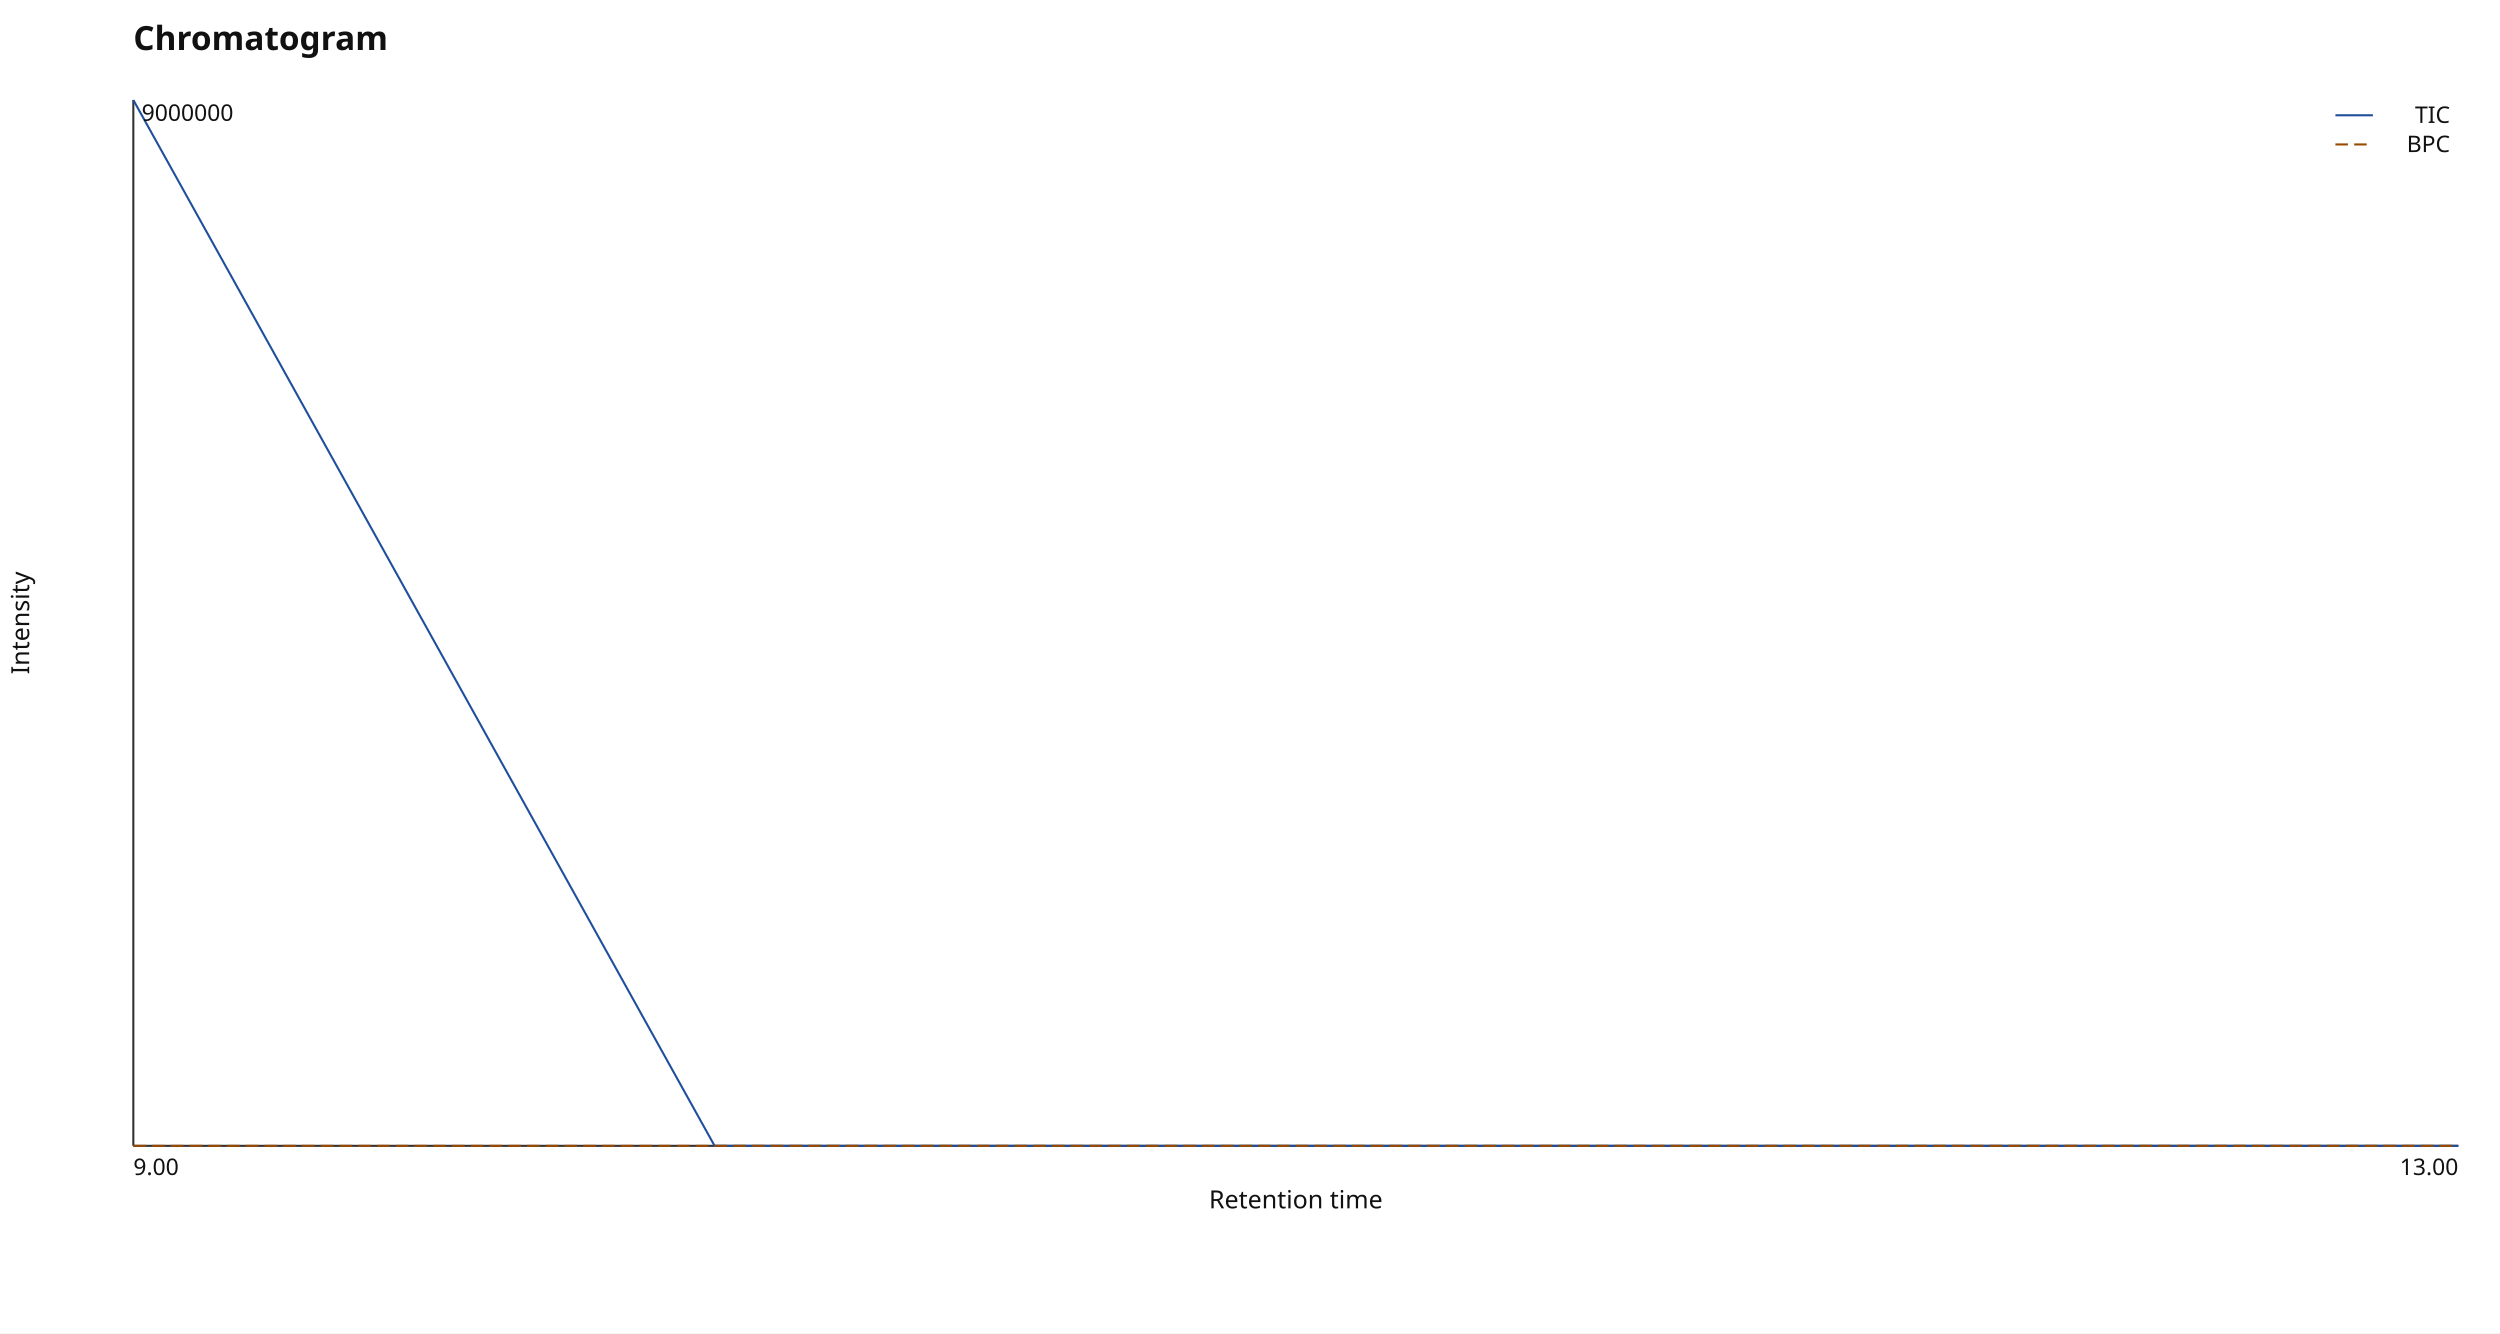
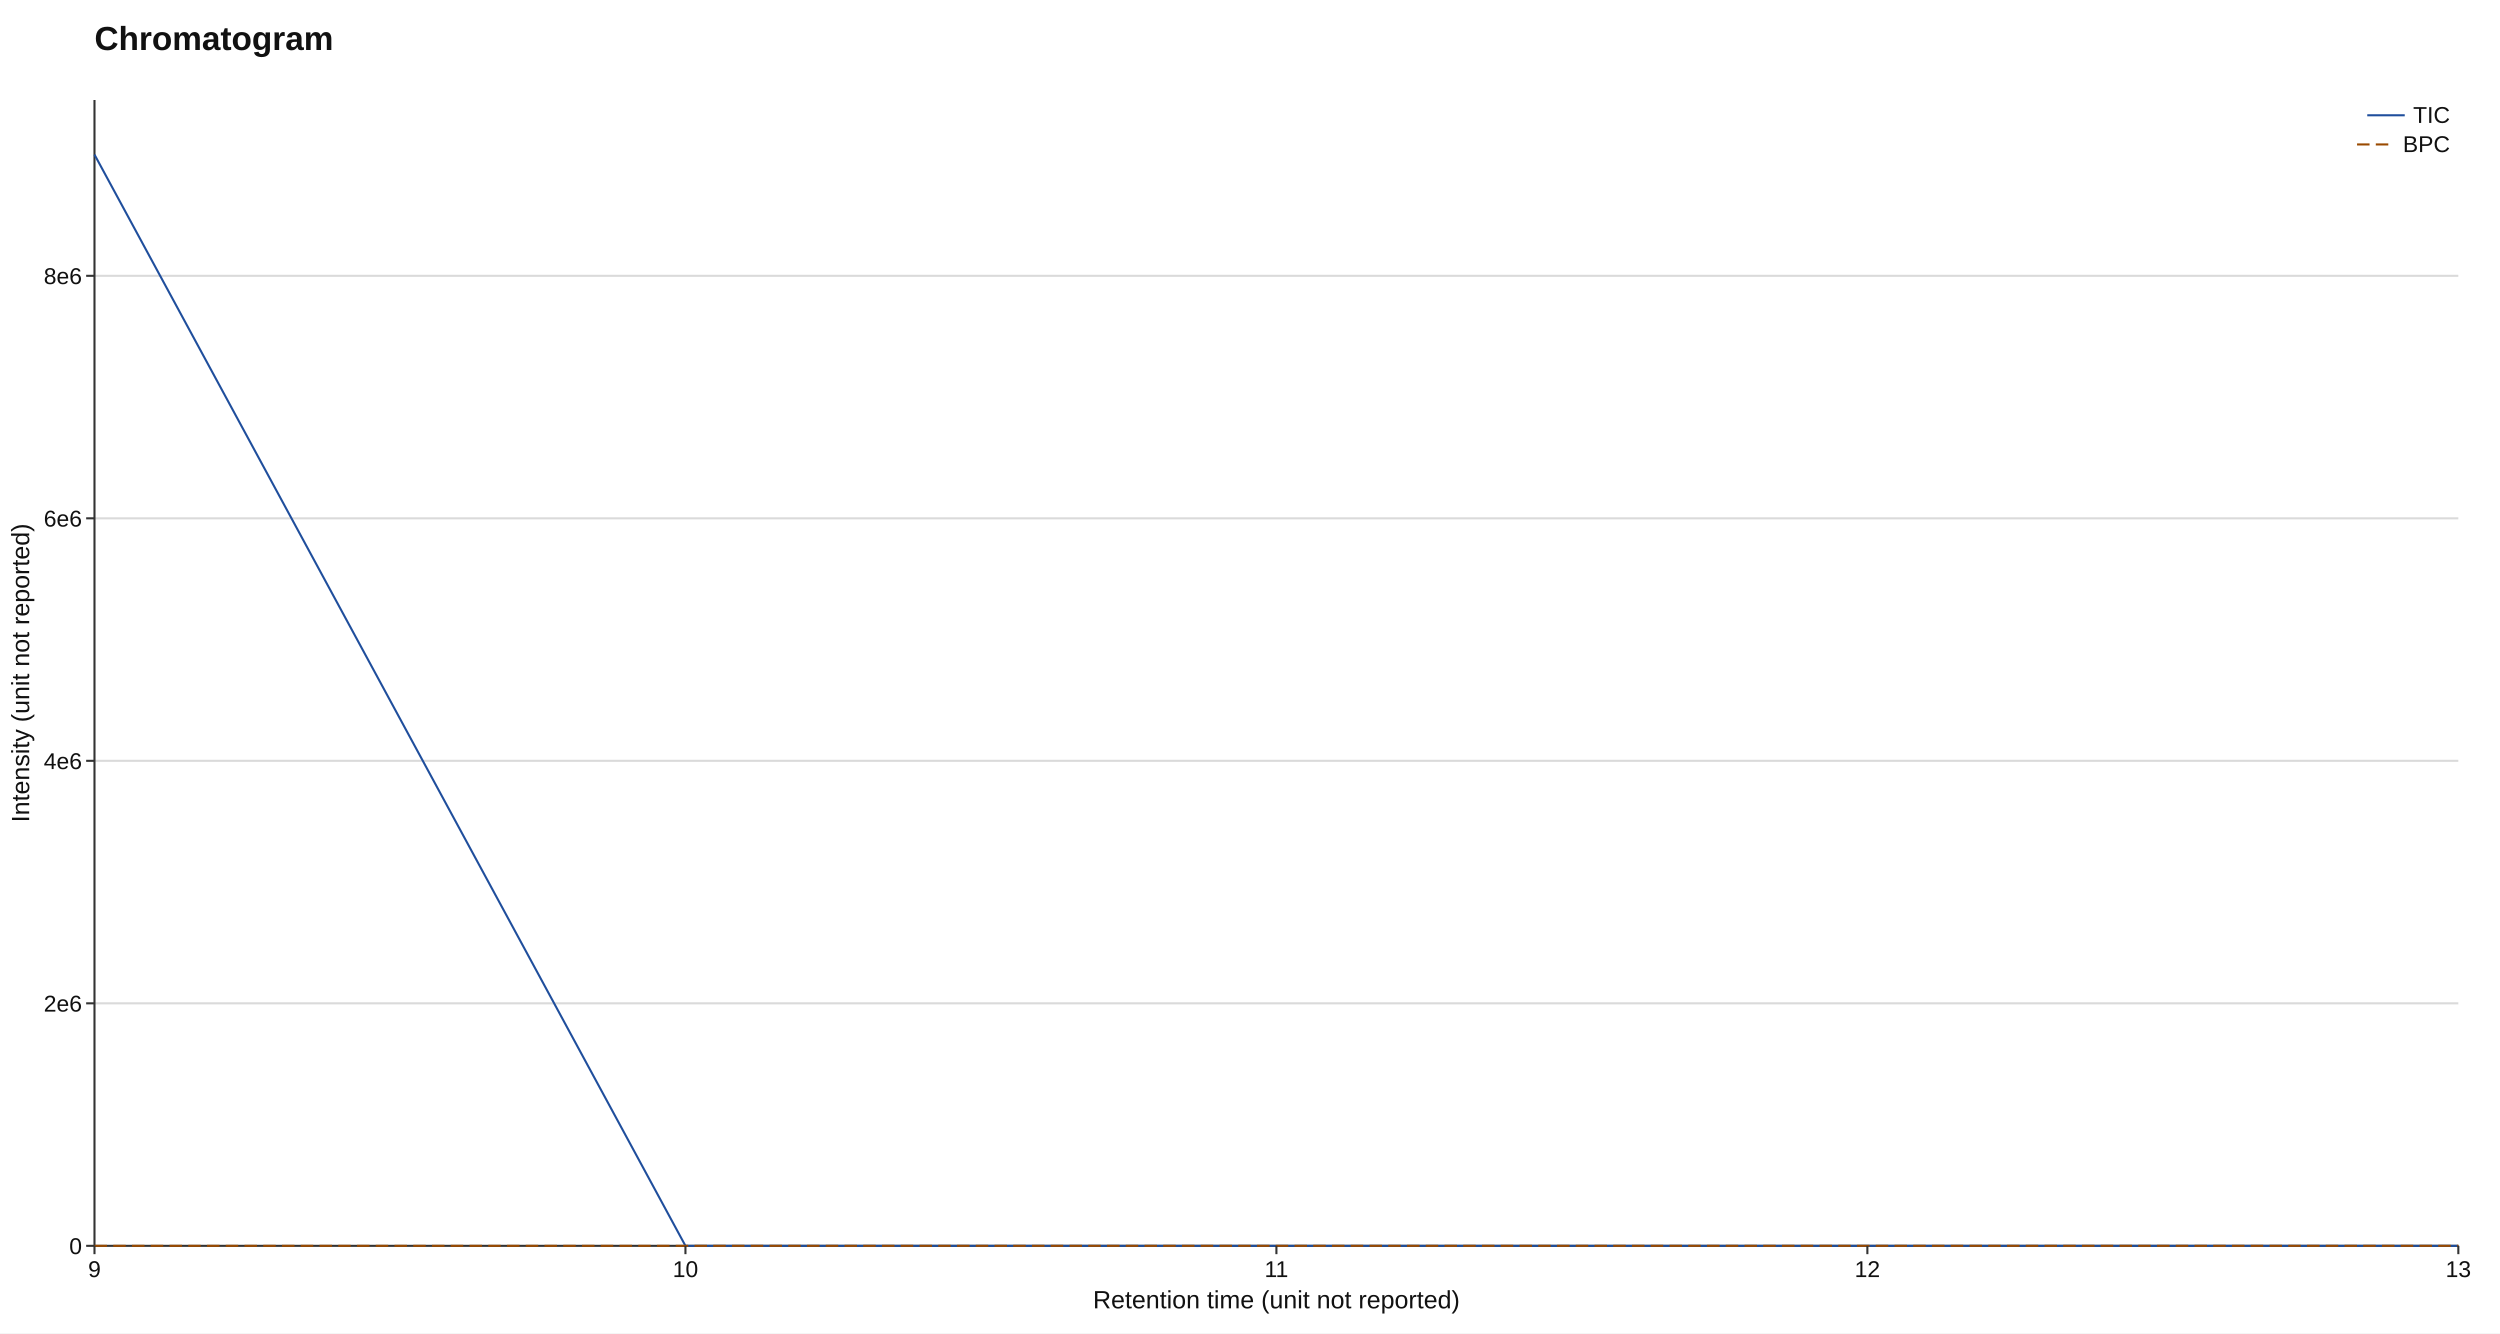
<svg xmlns="http://www.w3.org/2000/svg" width="1200" height="640" viewBox="0 0 1200 640" role="img">
  <rect x="0" y="0" width="1200" height="640" fill="#ffffff" />
-   <text x="64" y="24.000" fill="#111111" font-family="sans-serif" font-size="16" font-weight="600" xml:space="preserve" textLength="192" lengthAdjust="spacingAndGlyphs">Chromatogram</text>
-   <line x1="64" y1="550" x2="1180" y2="550" stroke="#333333" stroke-width="1" />
-   <line x1="64" y1="48" x2="64" y2="550" stroke="#333333" stroke-width="1" />
-   <path d="M64 48L343 549.995L622 549.994L901 549.994L1180 549.993" fill="none" stroke="#1f4e9c" stroke-width="1" />
-   <path d="M64 549.999L343 549.999L622 549.998L901 549.998L1180 549.997" fill="none" stroke="#9a4a00" stroke-width="1" stroke-dasharray="6 3" />
-   <line x1="1121" y1="55.333" x2="1139" y2="55.333" stroke="#1f4e9c" stroke-width="1" />
-   <text x="1176" y="59" fill="#111111" font-family="sans-serif" font-size="11" text-anchor="end" textLength="33" lengthAdjust="spacingAndGlyphs">TIC</text>
-   <line x1="1121" y1="69.333" x2="1139" y2="69.333" stroke="#9a4a00" stroke-width="1" stroke-dasharray="6 3" />
-   <text x="1176" y="73" fill="#111111" font-family="sans-serif" font-size="11" text-anchor="end" textLength="33" lengthAdjust="spacingAndGlyphs">BPC</text>
-   <text x="64" y="564" fill="#111111" font-family="sans-serif" font-size="11" textLength="44" lengthAdjust="spacingAndGlyphs">9.00</text>
-   <text x="1180" y="564" fill="#111111" font-family="sans-serif" font-size="11" text-anchor="end" textLength="55" lengthAdjust="spacingAndGlyphs">13.00</text>
-   <text x="622" y="580" fill="#111111" font-family="sans-serif" font-size="12" text-anchor="middle" xml:space="preserve" textLength="168" lengthAdjust="spacingAndGlyphs">Retention time</text>
-   <text x="14.000" y="299" fill="#111111" font-family="sans-serif" font-size="12" text-anchor="middle" transform="rotate(-90 14.000 299)" xml:space="preserve" textLength="108" lengthAdjust="spacingAndGlyphs">Intensity</text>
-   <text x="68" y="58" fill="#111111" font-family="sans-serif" font-size="11" textLength="77" lengthAdjust="spacingAndGlyphs">9000000</text>
+   <text x="45.353" y="24" fill="#111111" font-family="Arial, 'Liberation Sans', Helvetica, sans-serif" font-size="16" font-weight="700" xml:space="preserve">Chromatogram</text>
+   <line x1="45.353" y1="481.598" x2="1180" y2="481.598" stroke="#333333" stroke-width="1" stroke-opacity="0.18" />
+   <line x1="45.353" y1="365.196" x2="1180" y2="365.196" stroke="#333333" stroke-width="1" stroke-opacity="0.18" />
+   <line x1="45.353" y1="248.794" x2="1180" y2="248.794" stroke="#333333" stroke-width="1" stroke-opacity="0.18" />
+   <line x1="45.353" y1="132.392" x2="1180" y2="132.392" stroke="#333333" stroke-width="1" stroke-opacity="0.18" />
+   <line x1="45.353" y1="598" x2="1180" y2="598" stroke="#333333" stroke-width="1" />
+   <line x1="45.353" y1="48" x2="45.353" y2="598" stroke="#333333" stroke-width="1" />
+   <path d="M45.353 74.191L329.015 597.995L612.677 597.994L896.338 597.994L1180 597.993" fill="none" stroke="#1f4e9c" stroke-width="1" />
+   <path d="M45.353 597.999L329.015 597.999L612.677 597.998L896.338 597.998L1180 597.997" fill="none" stroke="#9a4a00" stroke-width="1" stroke-dasharray="6 3" />
+   <line x1="1136.281" y1="55.333" x2="1154.281" y2="55.333" stroke="#1f4e9c" stroke-width="1" />
+   <text x="1176" y="59" fill="#111111" font-family="Arial, 'Liberation Sans', Helvetica, sans-serif" font-size="11" text-anchor="end" xml:space="preserve">TIC</text>
+   <line x1="1131.382" y1="69.333" x2="1149.382" y2="69.333" stroke="#9a4a00" stroke-width="1" stroke-dasharray="6 3" />
+   <text x="1176" y="73" fill="#111111" font-family="Arial, 'Liberation Sans', Helvetica, sans-serif" font-size="11" text-anchor="end" xml:space="preserve">BPC</text>
+   <line x1="41.353" y1="598" x2="45.353" y2="598" stroke="#333333" stroke-width="1" />
+   <text x="39.353" y="601.96" fill="#111111" font-family="Arial, 'Liberation Sans', Helvetica, sans-serif" font-size="11" text-anchor="end" xml:space="preserve">0</text>
+   <line x1="41.353" y1="481.598" x2="45.353" y2="481.598" stroke="#333333" stroke-width="1" />
+   <text x="39.353" y="485.558" fill="#111111" font-family="Arial, 'Liberation Sans', Helvetica, sans-serif" font-size="11" text-anchor="end" xml:space="preserve">2e6</text>
+   <line x1="41.353" y1="365.196" x2="45.353" y2="365.196" stroke="#333333" stroke-width="1" />
+   <text x="39.353" y="369.156" fill="#111111" font-family="Arial, 'Liberation Sans', Helvetica, sans-serif" font-size="11" text-anchor="end" xml:space="preserve">4e6</text>
+   <line x1="41.353" y1="248.794" x2="45.353" y2="248.794" stroke="#333333" stroke-width="1" />
+   <text x="39.353" y="252.754" fill="#111111" font-family="Arial, 'Liberation Sans', Helvetica, sans-serif" font-size="11" text-anchor="end" xml:space="preserve">6e6</text>
+   <line x1="41.353" y1="132.392" x2="45.353" y2="132.392" stroke="#333333" stroke-width="1" />
+   <text x="39.353" y="136.351" fill="#111111" font-family="Arial, 'Liberation Sans', Helvetica, sans-serif" font-size="11" text-anchor="end" xml:space="preserve">8e6</text>
+   <line x1="45.353" y1="598" x2="45.353" y2="602" stroke="#333333" stroke-width="1" />
+   <text x="45.353" y="613" fill="#111111" font-family="Arial, 'Liberation Sans', Helvetica, sans-serif" font-size="11" text-anchor="middle" xml:space="preserve">9</text>
+   <line x1="329.015" y1="598" x2="329.015" y2="602" stroke="#333333" stroke-width="1" />
+   <text x="329.015" y="613" fill="#111111" font-family="Arial, 'Liberation Sans', Helvetica, sans-serif" font-size="11" text-anchor="middle" xml:space="preserve">10</text>
+   <line x1="612.677" y1="598" x2="612.677" y2="602" stroke="#333333" stroke-width="1" />
+   <text x="612.677" y="613" fill="#111111" font-family="Arial, 'Liberation Sans', Helvetica, sans-serif" font-size="11" text-anchor="middle" xml:space="preserve">11</text>
+   <line x1="896.338" y1="598" x2="896.338" y2="602" stroke="#333333" stroke-width="1" />
+   <text x="896.338" y="613" fill="#111111" font-family="Arial, 'Liberation Sans', Helvetica, sans-serif" font-size="11" text-anchor="middle" xml:space="preserve">12</text>
+   <line x1="1180" y1="598" x2="1180" y2="602" stroke="#333333" stroke-width="1" />
+   <text x="1180" y="613" fill="#111111" font-family="Arial, 'Liberation Sans', Helvetica, sans-serif" font-size="11" text-anchor="middle" xml:space="preserve">13</text>
+   <text x="612.677" y="628" fill="#111111" font-family="Arial, 'Liberation Sans', Helvetica, sans-serif" font-size="12" text-anchor="middle" xml:space="preserve">Retention time (unit not reported)</text>
+   <text x="14" y="323" fill="#111111" font-family="Arial, 'Liberation Sans', Helvetica, sans-serif" font-size="12" text-anchor="middle" transform="rotate(-90 14 323)" xml:space="preserve">Intensity (unit not reported)</text>
</svg>
